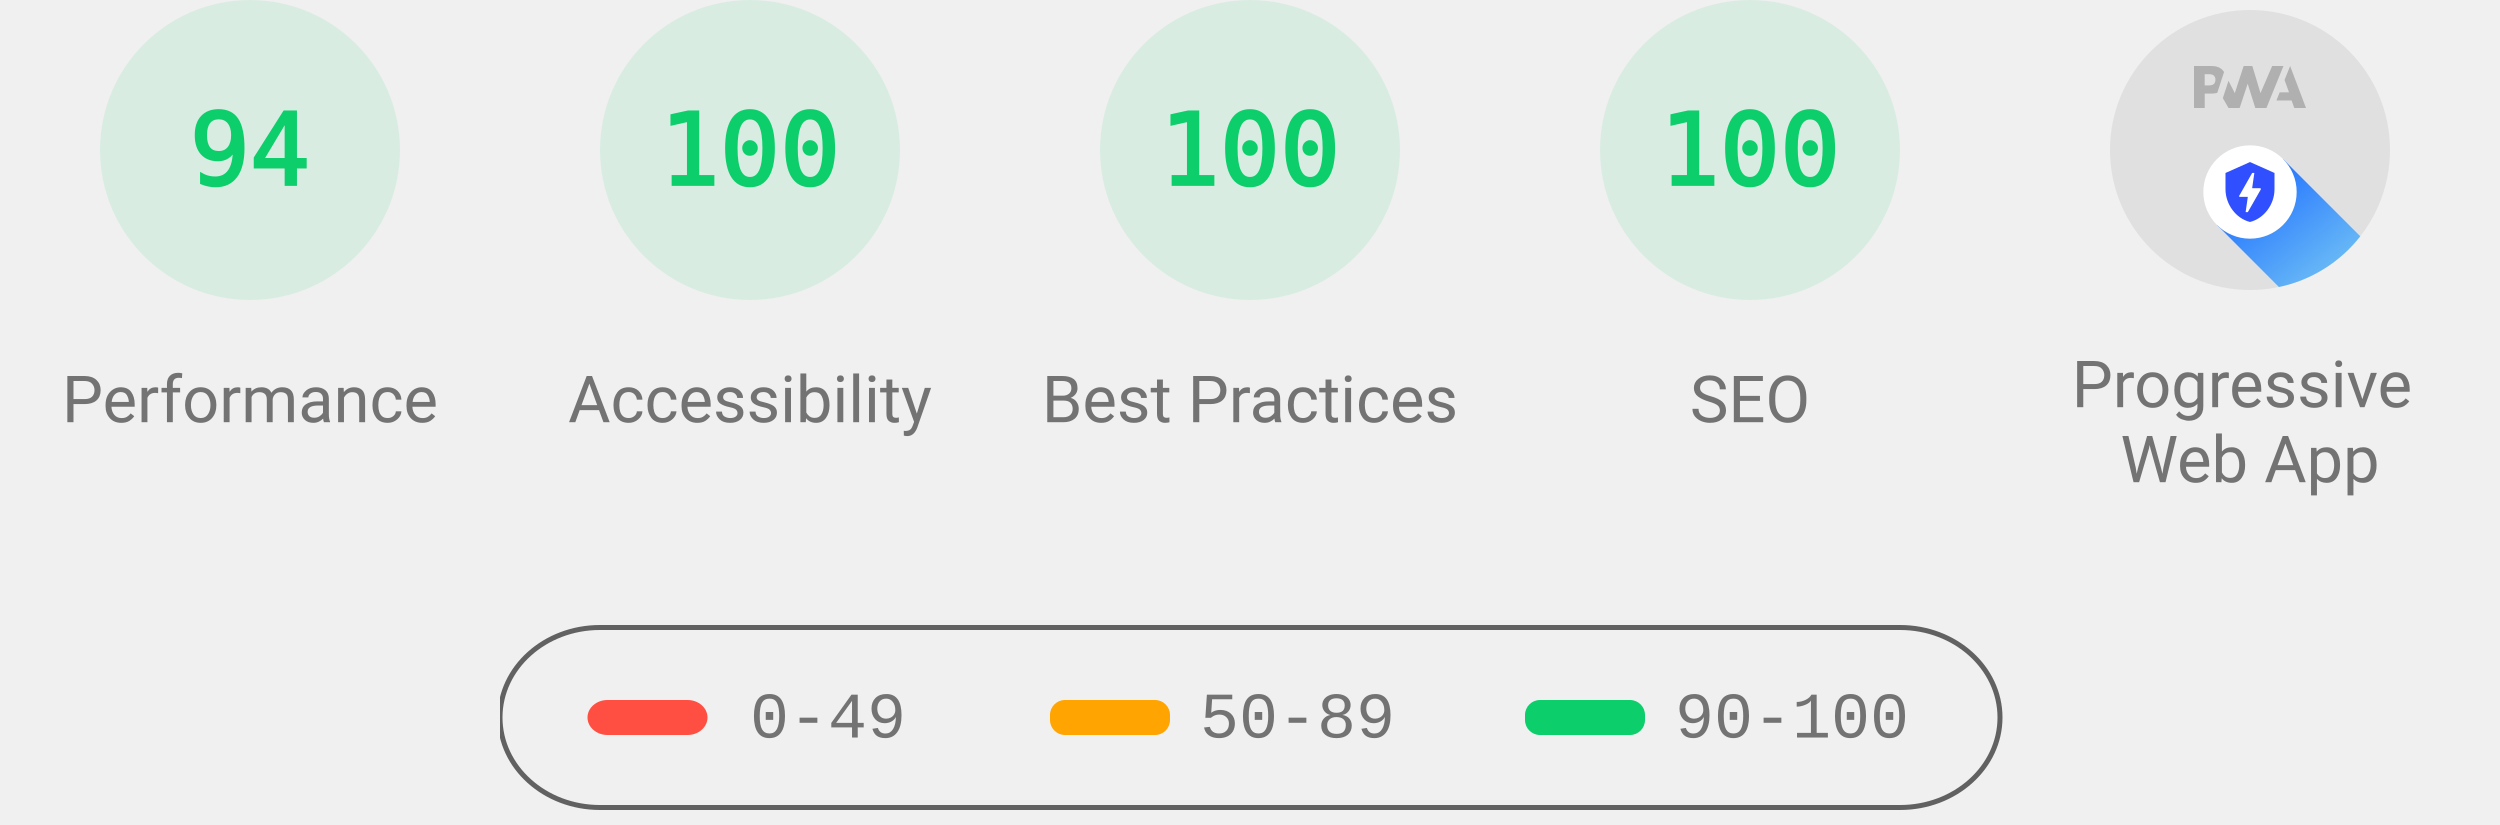
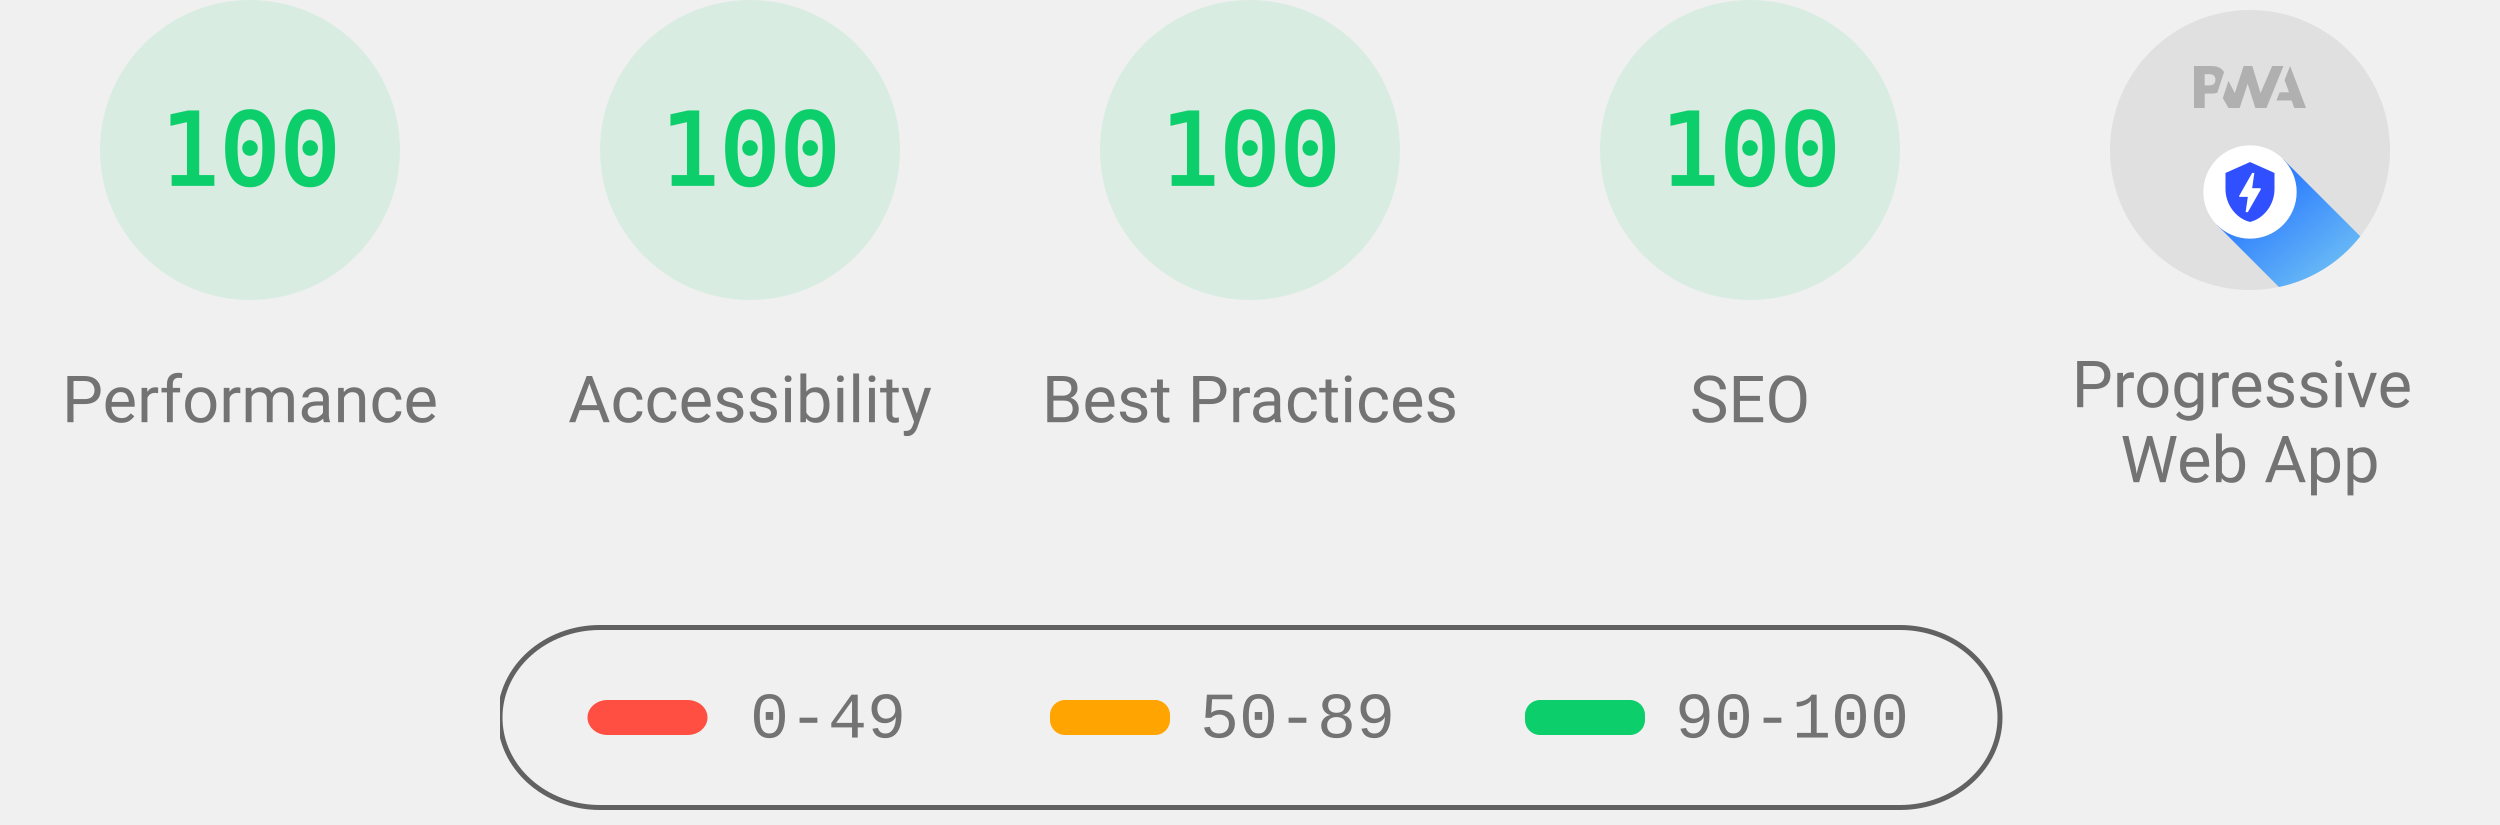
<svg xmlns="http://www.w3.org/2000/svg" class="theme--agnostic" fill="none" width="1000" height="330">
  <style>
			.gauge-base {
				opacity: 0.1
			}

			.gauge-arc {
				fill: none;
				animation-delay: 250ms;
				stroke-linecap: round;
				transform: rotate(-90deg);
				transform-origin: 100px 60px;
				animation: load-gauge 1s ease forwards
			}

			.guage-text {
				font-size: 40px;
				font-family: monospace;
				text-align: center
			}

			.guage-red {
				color: #ff4e42;
				fill: #ff4e42;
				stroke: #ff4e42
			}
			.guage-orange {
				color: #ffa400;
				fill: #ffa400;
				stroke: #ffa400
			}
			.guage-green {
				color: #0cce6b;
				fill: #0cce6b;
				stroke: #0cce6b
			}
			.theme--agnostic .guage-undefined {
				color: #5c5c5c;
				fill: #5c5c5c;
				stroke: #5c5c5c
			}
			.theme--light .guage-undefined {
				color: #1e1e1e;
				fill: #1e1e1e;
				stroke: #1e1e1e
			}
			.theme--dark .guage-undefined {
				color: #f5f5f5;
				fill: #f5f5f5;
				stroke: #f5f5f5
			}

			.guage-title {
				stroke: none;
				font-size: 26px;
				line-height: 26px;
				font-family: Roboto, Halvetica, Arial, sans-serif
			}
			.metric.guage-title {
				font-family: 'Courier New', Courier, monospace
			}
			.theme--agnostic .guage-title {
				color: #737373;
				fill: #737373
			}
			.theme--light .guage-title {
				color: #212121;
				fill: #212121
			}
			.theme--dark .guage-title {
				color: #f5f5f5;
				fill: #f5f5f5
			}

			@keyframes load-gauge {
				from {
					stroke-dasharray: 0 352.858
				}
			}
			.lh-gauge--pwa__disc {
				fill: #e0e0e0
			}
			.lh-gauge--pwa__logo {
				position: relative;
				fill: #b0b0b0
			}
			.lh-gauge--pwa__invisible {
				display: none
			}
			.lh-gauge--pwa__visible {
				display: inline
			}
			.guage-invisible {
				display: none
			}
			.lh-gauge--pwa__logo--primary-color {
				fill: #304ffe
			}
			.theme--agnostic .lh-gauge--pwa__logo--secondary-color {
				fill: #787878
			}
			.theme--light .lh-gauge--pwa__logo--secondary-color {
				fill: #3d3d3d
			}
			.theme--dark .lh-gauge--pwa__logo--secondary-color {
				fill: #d8b6b6
			}
			.theme--light #svg_2 {
				stroke: #00000022
			}
			.theme--agnostic #svg_2 {
				stroke: #616161
			}
			.theme--light #svg_2 {
				stroke: #00000022
			}
			.theme--dark #svg_2 {
				stroke: #f5f5f566
			}
		</style>
  <svg class="guage-div guage-perf guage-green" viewBox="0 0 200 200" width="200" height="200" x="0" y="0">
    <circle class="gauge-base" r="56" cx="100" cy="60" stroke-width="8" />
-     <circle class="gauge-arc guage-arc-1" r="56" cx="100" cy="60" stroke-width="8" style="stroke-dasharray: 330.747, 351.858;" />
-     <text class="guage-text" x="100px" y="60px" alignment-baseline="central" dominant-baseline="central" text-anchor="middle">94</text>
+     <circle class="gauge-arc guage-arc-1" r="56" cx="100" cy="60" stroke-width="8" style="stroke-dasharray: 351.858, 351.858;" />
+     <text class="guage-text" x="100px" y="60px" alignment-baseline="central" dominant-baseline="central" text-anchor="middle">100</text>
    <text class="guage-title" x="100px" y="160px" alignment-baseline="central" dominant-baseline="central" text-anchor="middle">Performance</text>
  </svg>
  <svg class="guage-div guage-acc guage-green" viewBox="0 0 200 200" width="200" height="200" x="200" y="0">
    <circle class="gauge-base" r="56" cx="100" cy="60" stroke-width="8" />
    <circle class="gauge-arc guage-arc-2" r="56" cx="100" cy="60" stroke-width="8" style="stroke-dasharray: 351.858, 351.858;" />
    <text class="guage-text" x="100px" y="60px" alignment-baseline="central" dominant-baseline="central" text-anchor="middle">100</text>
    <text class="guage-title" x="100px" y="160px" alignment-baseline="central" dominant-baseline="central" text-anchor="middle">Accessibility</text>
  </svg>
  <svg class="guage-div guage-best guage-green" viewBox="0 0 200 200" width="200" height="200" x="400" y="0">
    <circle class="gauge-base" r="56" cx="100" cy="60" stroke-width="8" />
    <circle class="gauge-arc guage-arc-3" r="56" cx="100" cy="60" stroke-width="8" style="stroke-dasharray: 351.858, 351.858;" />
    <text class="guage-text" x="100px" y="60px" alignment-baseline="central" dominant-baseline="central" text-anchor="middle">100</text>
    <text class="guage-title" x="100px" y="160px" alignment-baseline="central" dominant-baseline="central" text-anchor="middle">Best Practices</text>
  </svg>
  <svg class="guage-div guage-seo guage-green" viewBox="0 0 200 200" width="200" height="200" x="600" y="0">
    <circle class="gauge-base" r="56" cx="100" cy="60" stroke-width="8" />
    <circle class="gauge-arc guage-arc-4" r="56" cx="100" cy="60" stroke-width="8" style="stroke-dasharray: 351.858, 351.858;" />
    <text class="guage-text" x="100px" y="60px" alignment-baseline="central" dominant-baseline="central" text-anchor="middle">100</text>
    <text class="guage-title" x="100px" y="160px" alignment-baseline="central" dominant-baseline="central" text-anchor="middle">SEO</text>
  </svg>
  <svg class="guage-div guage-pwa " viewBox="0 0 200 200" width="200" height="200" x="800" y="0">
    <svg viewBox="0 0 60 60" width="112" height="112" x="44" y="4">
      <defs>
        <linearGradient id="lh-gauge--pwa__check-circle__gradient-0" x1="50%" y1="0%" x2="50%" y2="100%">
          <stop stop-color="#00C852" offset="0%" />
          <stop stop-color="#009688" offset="100%" />
        </linearGradient>
        <linearGradient id="lh-gauge--pwa__installable__shadow-gradient-0" x1="76.056%" x2="24.111%" y1="82.995%" y2="24.735%">
          <stop stop-color="#A5D6A7" offset="0%" />
          <stop stop-color="#80CBC4" offset="100%" />
        </linearGradient>
        <linearGradient id="lh-gauge--pwa__fast-reliable__shadow-gradient-0" x1="76.056%" y1="82.995%" x2="25.678%" y2="26.493%">
          <stop stop-color="#64B5F6" offset="0%" />
          <stop stop-color="#2979FF" offset="100%" />
        </linearGradient>
        <g id="lh-gauge--pwa__fast-reliable-badge-0">
          <circle fill="#FFFFFF" cx="10" cy="10" r="10" />
          <path fill="#304FFE" d="M10 3.58l5.25 2.34v3.5c0 3.23-2.24 6.26-5.25 7-3.01-.74-5.25-3.77-5.25-7v-3.5L10 3.58zm-.47 10.74l2.76-4.83.03-.07c.04-.08 0-.24-.22-.24h-1.64l.47-3.26h-.47l-2.7 4.77c-.02.01.05-.1-.04.05-.09.16-.1.31.18.31h1.63l-.47 3.27h.47z" />
        </g>
        <g id="lh-gauge--pwa__installable-badge-0">
          <circle fill="#FFFFFF" cx="10" cy="10" r="10" />
          <path fill="#009688" d="M10 4.167A5.835 5.835 0 0 0 4.167 10 5.835 5.835 0 0 0 10 15.833 5.835 5.835 0 0 0 15.833 10 5.835 5.835 0 0 0 10 4.167zm2.917 6.416h-2.334v2.334H9.417v-2.334H7.083V9.417h2.334V7.083h1.166v2.334h2.334v1.166z" />
        </g>
      </defs>
      <g stroke="none" fill-rule="nonzero">
        <circle class="lh-gauge--pwa__disc" cx="30" cy="30" r="30" />
        <g class="lh-gauge--pwa__logo">
          <path d="M35.66 19.39l.7-1.75h2L37.4 15 38.6 12l3.4 9h-2.51l-.58-1.61z" />
          <path d="M33.52 21l3.65-9h-2.42l-2.5 5.82L30.5 12h-1.86l-1.9 5.82-1.35-2.65-1.21 3.72L25.4 21h2.38l1.72-5.2 1.64 5.2z" />
          <path fill-rule="nonzero" d="M20.3 17.91h1.48c.45 0 .85-.05 1.2-.15l.39-1.18 1.07-3.3a2.64 2.64 0 0 0-.28-.37c-.55-.6-1.36-.91-2.42-.91H18v9h2.3V17.9zm1.96-3.84c.22.22.33.5.33.87 0 .36-.1.65-.29.87-.2.23-.59.35-1.15.35h-.86v-2.41h.87c.52 0 .89.1 1.1.32z" />
        </g>
        <rect class="lh-gauge--pwa__component lh-gauge--pwa__na-line lh-gauge--pwa__invisible" fill="#FFFFFF" x="20" y="32" width="20" height="4" rx="2" />
        <g class="lh-gauge--pwa__component lh-gauge--pwa__fast-reliable-badge lh-gauge--pwa__visible" transform="translate(20, 29)">
          <path fill="url(#lh-gauge--pwa__fast-reliable__shadow-gradient-0)" d="M33.63 19.49A30 30 0 0 1 16.2 30.36L3 17.14 17.14 3l16.49 16.49z" />
          <use href="#lh-gauge--pwa__fast-reliable-badge-0" />
        </g>
        <g class="lh-gauge--pwa__component lh-gauge--pwa__installable-badge lh-gauge--pwa__invisible" transform="translate(20, 29)">
          <path fill="url(#lh-gauge--pwa__installable__shadow-gradient-0)" d="M33.629 19.487c-4.272 5.453-10.391 9.39-17.415 10.869L3 17.142 17.142 3 33.63 19.487z" />
          <use href="#lh-gauge--pwa__installable-badge-0" />
        </g>
        <g class="lh-gauge--pwa__component lh-gauge--pwa__fast-reliable-installable-badges lh-gauge--pwa__invisible">
          <g transform="translate(8, 29)">
            <path fill="url(#lh-gauge--pwa__fast-reliable__shadow-gradient-0)" d="M16.321 30.463L3 17.143 17.142 3l22.365 22.365A29.864 29.864 0 0 1 22 31c-1.942 0-3.84-.184-5.679-.537z" />
            <use href="#lh-gauge--pwa__fast-reliable-badge-0" />
          </g>
          <g transform="translate(32, 29)">
            <path fill="url(#lh-gauge--pwa__installable__shadow-gradient-0)" d="M25.982 11.84a30.107 30.107 0 0 1-13.08 15.203L3 17.143 17.142 3l8.84 8.84z" />
            <use href="#lh-gauge--pwa__installable-badge-0" />
          </g>
        </g>
        <g class="lh-gauge--pwa__component lh-gauge--pwa__check-circle lh-gauge--pwa__invisible" transform="translate(18, 28)">
          <circle fill="#FFFFFF" cx="12" cy="12" r="12" />
          <path fill="url(#lh-gauge--pwa__check-circle__gradient-0)" d="M12 2a10 10 0 1 0 0 20 10 10 0 0 0 0-20zm-2 15l-5-5 1.41-1.41L10 14.17l7.59-7.59L19 8l-9 9z" />
        </g>
      </g>
    </svg>
    <text class="guage-title" y="160px" alignment-baseline="central" dominant-baseline="central" text-anchor="middle">
      <tspan x="100px" dy="-6px">Progressive</tspan>
      <tspan x="100px" dy="30px">Web App</tspan>
    </text>
  </svg>
  <svg width="604" height="76" x="200" y="250">
    <g>
      <rect fill="none" id="canvas_background" height="80" width="604" y="-1" x="-1" />
      <g display="none" overflow="visible" y="0" x="0" height="100%" width="100%" id="canvasGrid">
        <rect fill="url(#gridpattern)" stroke-width="0" y="0" x="0" height="100%" width="100%" />
      </g>
    </g>
    <g>
      <rect fill-opacity="0" stroke-width="2" rx="40" id="svg_2" height="72" width="600" y="1" x="0" fill="#000000" />
      <rect stroke="#000" rx="8" id="svg_3" height="14" width="48" y="30" x="35" stroke-opacity="null" stroke-width="0" fill="#ff4e42" />
      <rect stroke="#000" rx="6" id="svg_4" height="14" width="48" y="30" x="220" stroke-opacity="null" stroke-width="0" fill="#ffa400" />
      <rect stroke="#000" rx="6" id="svg_5" height="14" width="48" y="30" x="410" stroke-opacity="null" stroke-width="0" fill="#0cce6b" />
      <text class="metric guage-title" xml:space="preserve" text-anchor="start" font-size="26" id="svg_6" y="45" x="100" stroke-opacity="null" stroke-width="0" stroke="#000">0-49</text>
      <text class="metric guage-title" xml:space="preserve" text-anchor="start" font-size="26" id="svg_7" y="45" x="280" stroke-opacity="null" stroke-width="0" stroke="#000">50-89</text>
      <text class="metric guage-title" xml:space="preserve" text-anchor="start" font-size="26" id="svg_8" y="45" x="470" stroke-opacity="null" stroke-width="0" stroke="#000">90-100</text>
    </g>
  </svg>
</svg>
